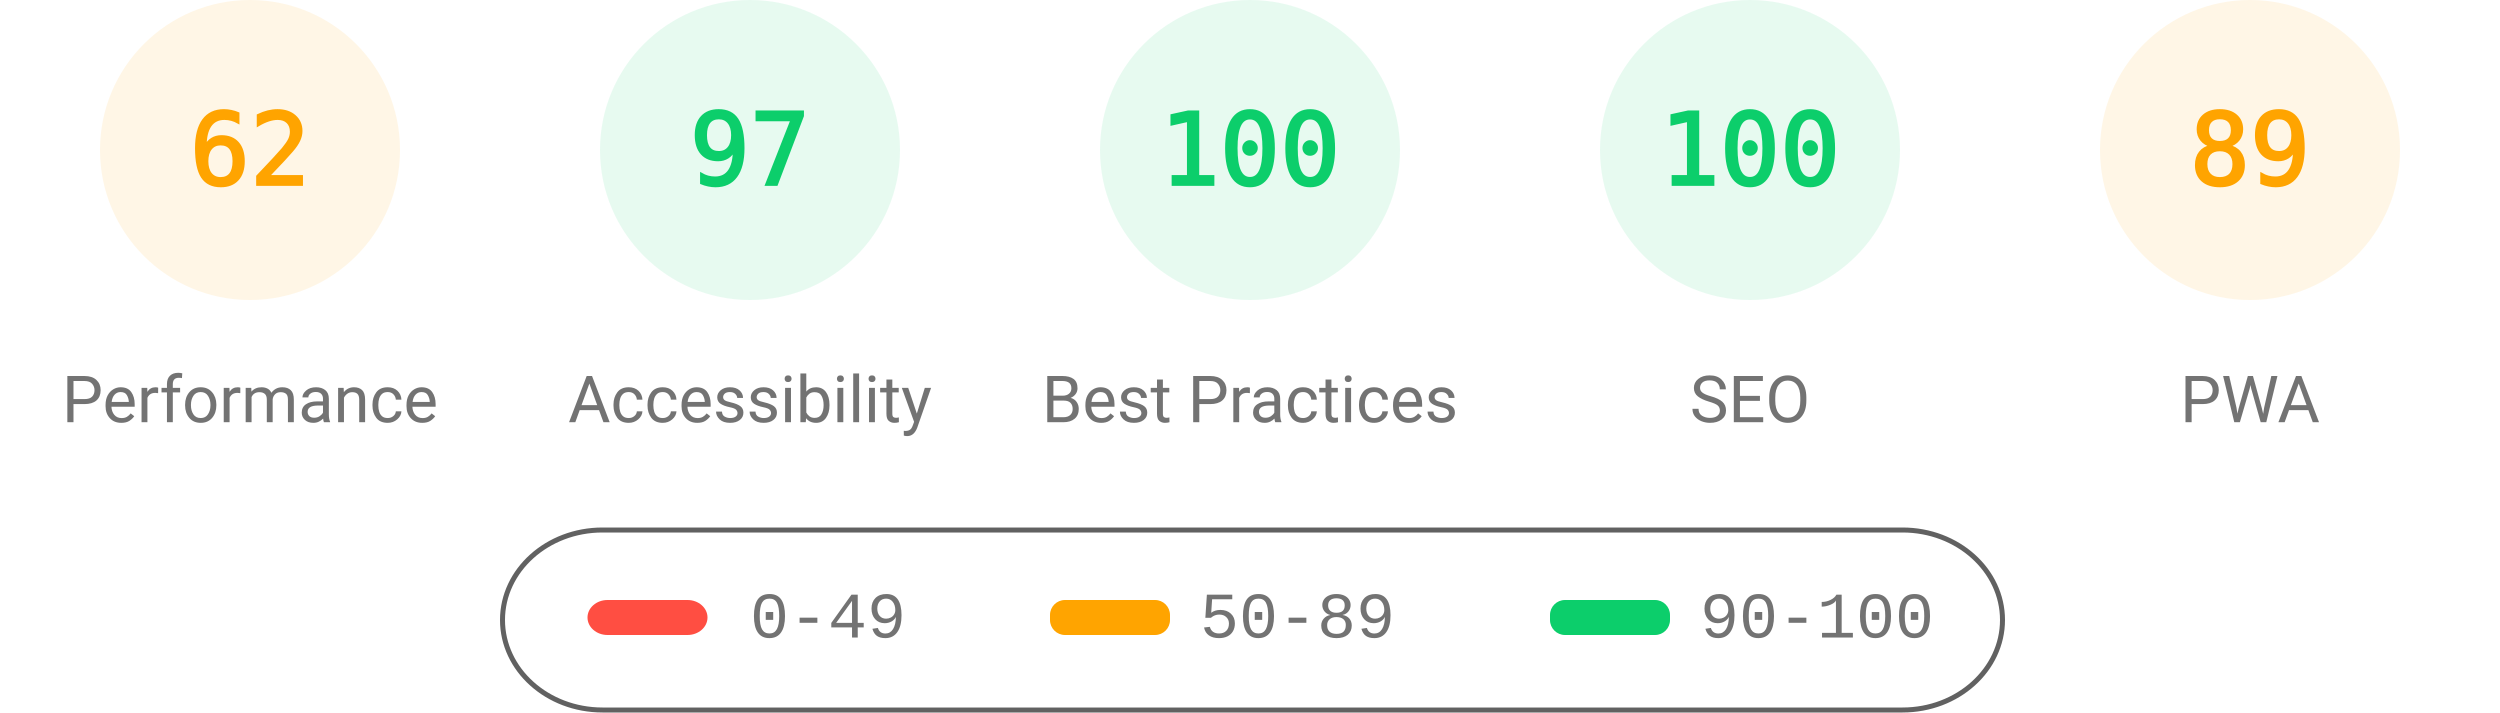
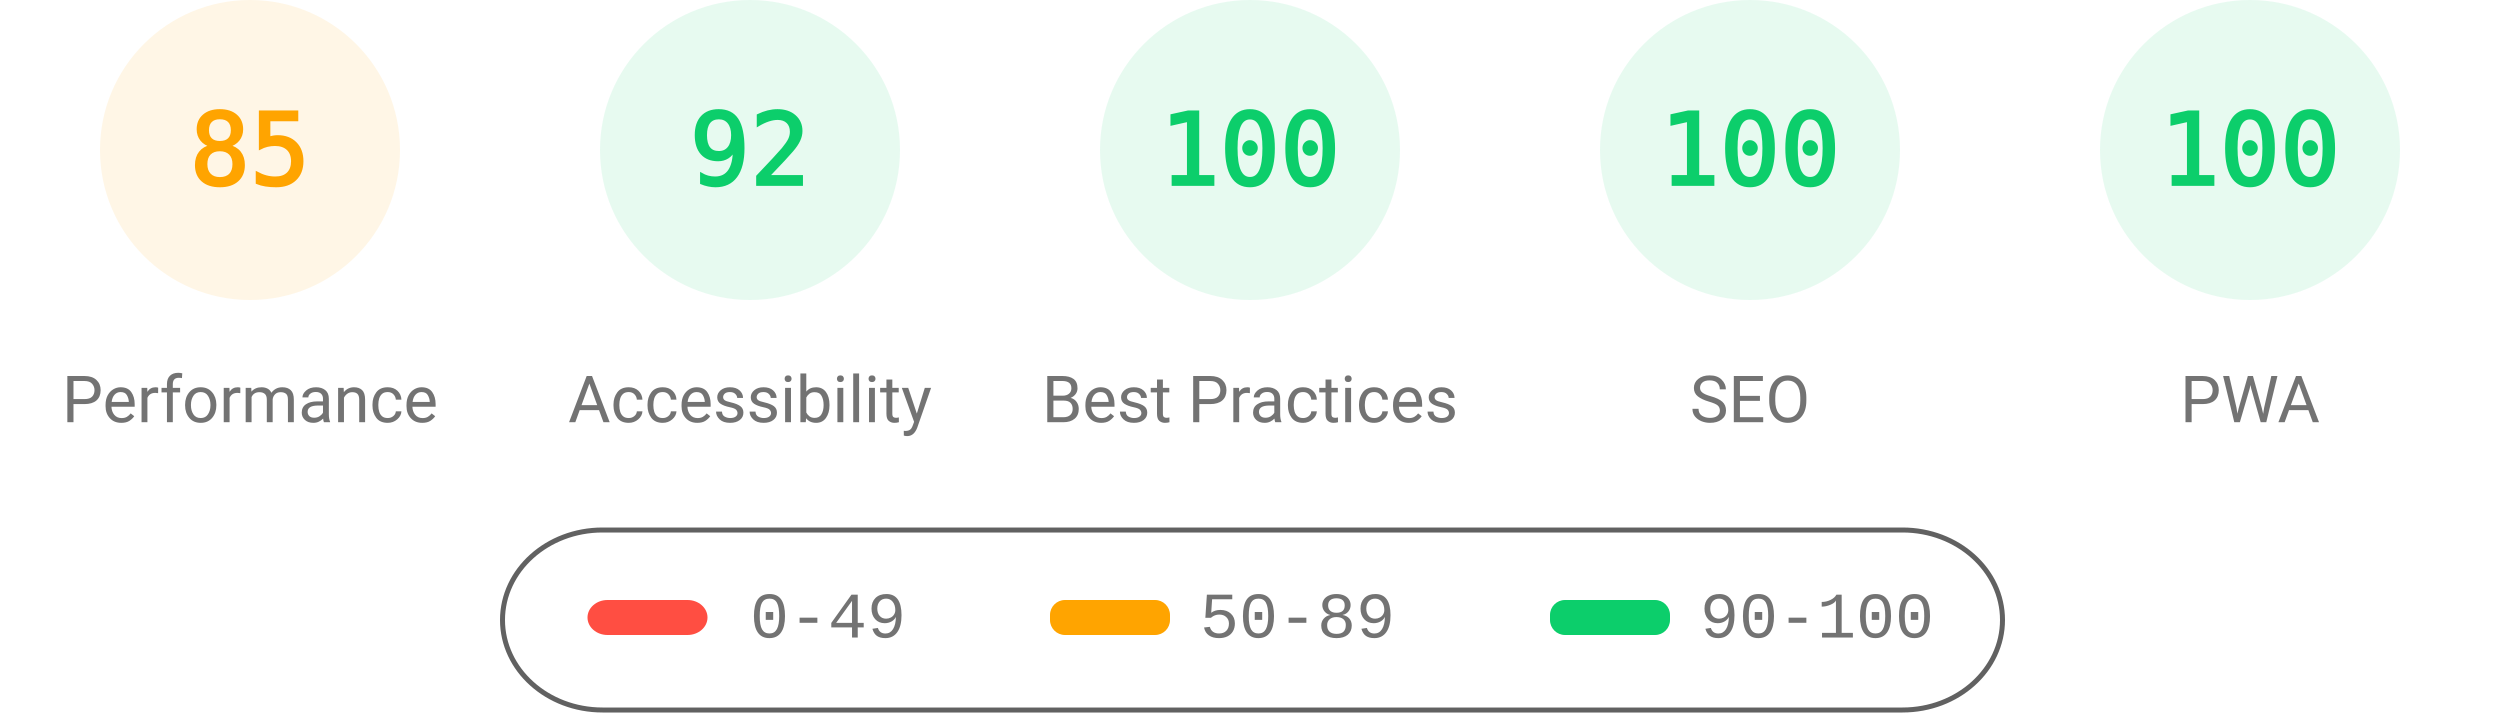
<svg xmlns="http://www.w3.org/2000/svg" fill="none" width="1000" height="285">
  <style>.gauge-base{opacity:.1}.gauge-arc{fill:none;animation-delay:250ms;stroke-linecap:round;transform:rotate(-90deg);transform-origin:100px 60px;animation:load-gauge 1s ease forwards}.guage-text{font-size:40px;font-family:monospace;text-align:center}.guage-red{color:#ff4e42;fill:#ff4e42;stroke:#ff4e42}.guage-orange{color:#ffa400;fill:#ffa400;stroke:#ffa400}.guage-green{color:#0cce6b;fill:#0cce6b;stroke:#0cce6b}.guage-undefined{color:#5c5c5c;fill:#5c5c5c;stroke:#5c5c5c}.guage-title{color:#737373;fill:#737373;stroke:none;font-size:26px;line-height:26px;font-family:Roboto,Halvetica,Arial,sans-serif}@keyframes load-gauge{from{stroke-dasharray:0 352.858}}</style>
  <svg class="guage-div guage-perf guage-orange" viewBox="0 0 200 200" width="200" height="200">
    <circle class="gauge-base" r="56" cx="100" cy="60" stroke-width="8" />
-     <circle class="gauge-arc guage-arc-1" r="56" cx="100" cy="60" stroke-width="8" style="stroke-dasharray:218.152,351.858" />
-     <text class="guage-text" x="100" y="60" alignment-baseline="central" dominant-baseline="central" text-anchor="middle">62</text>
+     <circle class="gauge-arc guage-arc-1" r="56" cx="100" cy="60" stroke-width="8" style="stroke-dasharray:299.079,351.858" />
+     <text class="guage-text" x="100" y="60" alignment-baseline="central" dominant-baseline="central" text-anchor="middle">85</text>
    <text class="guage-title" x="100" y="160" alignment-baseline="central" dominant-baseline="central" text-anchor="middle">Performance</text>
  </svg>
  <svg class="guage-div guage-acc guage-green" viewBox="0 0 200 200" width="200" height="200" x="200">
    <circle class="gauge-base" r="56" cx="100" cy="60" stroke-width="8" />
-     <circle class="gauge-arc guage-arc-2" r="56" cx="100" cy="60" stroke-width="8" style="stroke-dasharray:341.302,351.858" />
-     <text class="guage-text" x="100" y="60" alignment-baseline="central" dominant-baseline="central" text-anchor="middle">97</text>
+     <circle class="gauge-arc guage-arc-2" r="56" cx="100" cy="60" stroke-width="8" style="stroke-dasharray:323.709,351.858" />
+     <text class="guage-text" x="100" y="60" alignment-baseline="central" dominant-baseline="central" text-anchor="middle">92</text>
    <text class="guage-title" x="100" y="160" alignment-baseline="central" dominant-baseline="central" text-anchor="middle">Accessibility</text>
  </svg>
  <svg class="guage-div guage-best guage-green" viewBox="0 0 200 200" width="200" height="200" x="400">
    <circle class="gauge-base" r="56" cx="100" cy="60" stroke-width="8" />
    <circle class="gauge-arc guage-arc-3" r="56" cx="100" cy="60" stroke-width="8" style="stroke-dasharray:351.858,351.858" />
    <text class="guage-text" x="100" y="60" alignment-baseline="central" dominant-baseline="central" text-anchor="middle">100</text>
    <text class="guage-title" x="100" y="160" alignment-baseline="central" dominant-baseline="central" text-anchor="middle">Best Practices</text>
  </svg>
  <svg class="guage-div guage-seo guage-green" viewBox="0 0 200 200" width="200" height="200" x="600">
    <circle class="gauge-base" r="56" cx="100" cy="60" stroke-width="8" />
    <circle class="gauge-arc guage-arc-4" r="56" cx="100" cy="60" stroke-width="8" style="stroke-dasharray:351.858,351.858" />
    <text class="guage-text" x="100" y="60" alignment-baseline="central" dominant-baseline="central" text-anchor="middle">100</text>
    <text class="guage-title" x="100" y="160" alignment-baseline="central" dominant-baseline="central" text-anchor="middle">SEO</text>
  </svg>
-   <svg class="guage-div guage-pwa guage-orange" viewBox="0 0 200 200" width="200" height="200" x="800">
+   <svg class="guage-div guage-pwa guage-green" viewBox="0 0 200 200" width="200" height="200" x="800">
    <circle class="gauge-base" r="56" cx="100" cy="60" stroke-width="8" />
-     <circle class="gauge-arc guage-arc-4" r="56" cx="100" cy="60" stroke-width="8" style="stroke-dasharray:313.154,351.858" />
-     <text class="guage-text" x="100" y="60" alignment-baseline="central" dominant-baseline="central" text-anchor="middle">89</text>
+     <circle class="gauge-arc guage-arc-4" r="56" cx="100" cy="60" stroke-width="8" style="stroke-dasharray:351.858,351.858" />
+     <text class="guage-text" x="100" y="60" alignment-baseline="central" dominant-baseline="central" text-anchor="middle">100</text>
    <text class="guage-title" x="100" y="160" alignment-baseline="central" dominant-baseline="central" text-anchor="middle">PWA</text>
  </svg>
  <svg width="604" height="76" x="200" y="210">
    <path fill="none" id="canvas_background" d="M-1-1h604v80H-1z" />
    <rect fill-opacity="0" stroke="#616161" stroke-width="2" rx="40" id="svg_2" height="72" width="600" y="2" x="1" fill="#000" />
    <rect stroke="#000" rx="8" id="svg_3" height="14" width="48" y="30" x="35" stroke-opacity="null" stroke-width="0" fill="#ff4e42" />
    <rect stroke="#000" rx="6" id="svg_4" height="14" width="48" y="30" x="220" stroke-opacity="null" stroke-width="0" fill="#ffa400" />
    <rect stroke="#000" rx="6" id="svg_5" height="14" width="48" y="30" x="420" stroke-opacity="null" stroke-width="0" fill="#0cce6b" />
    <text xml:space="preserve" text-anchor="start" font-family="'Courier New', Courier, monospace" font-size="26" id="svg_6" y="45" x="100" stroke-opacity="null" stroke-width="0" stroke="#000" fill="#737373">0-49</text>
    <text xml:space="preserve" text-anchor="start" font-family="'Courier New', Courier, monospace" font-size="26" id="svg_7" y="45" x="280" stroke-opacity="null" stroke-width="0" stroke="#000" fill="#737373">50-89</text>
    <text xml:space="preserve" text-anchor="start" font-family="'Courier New', Courier, monospace" font-size="26" id="svg_8" y="45" x="480" stroke-opacity="null" stroke-width="0" stroke="#000" fill="#737373">90-100</text>
  </svg>
</svg>
